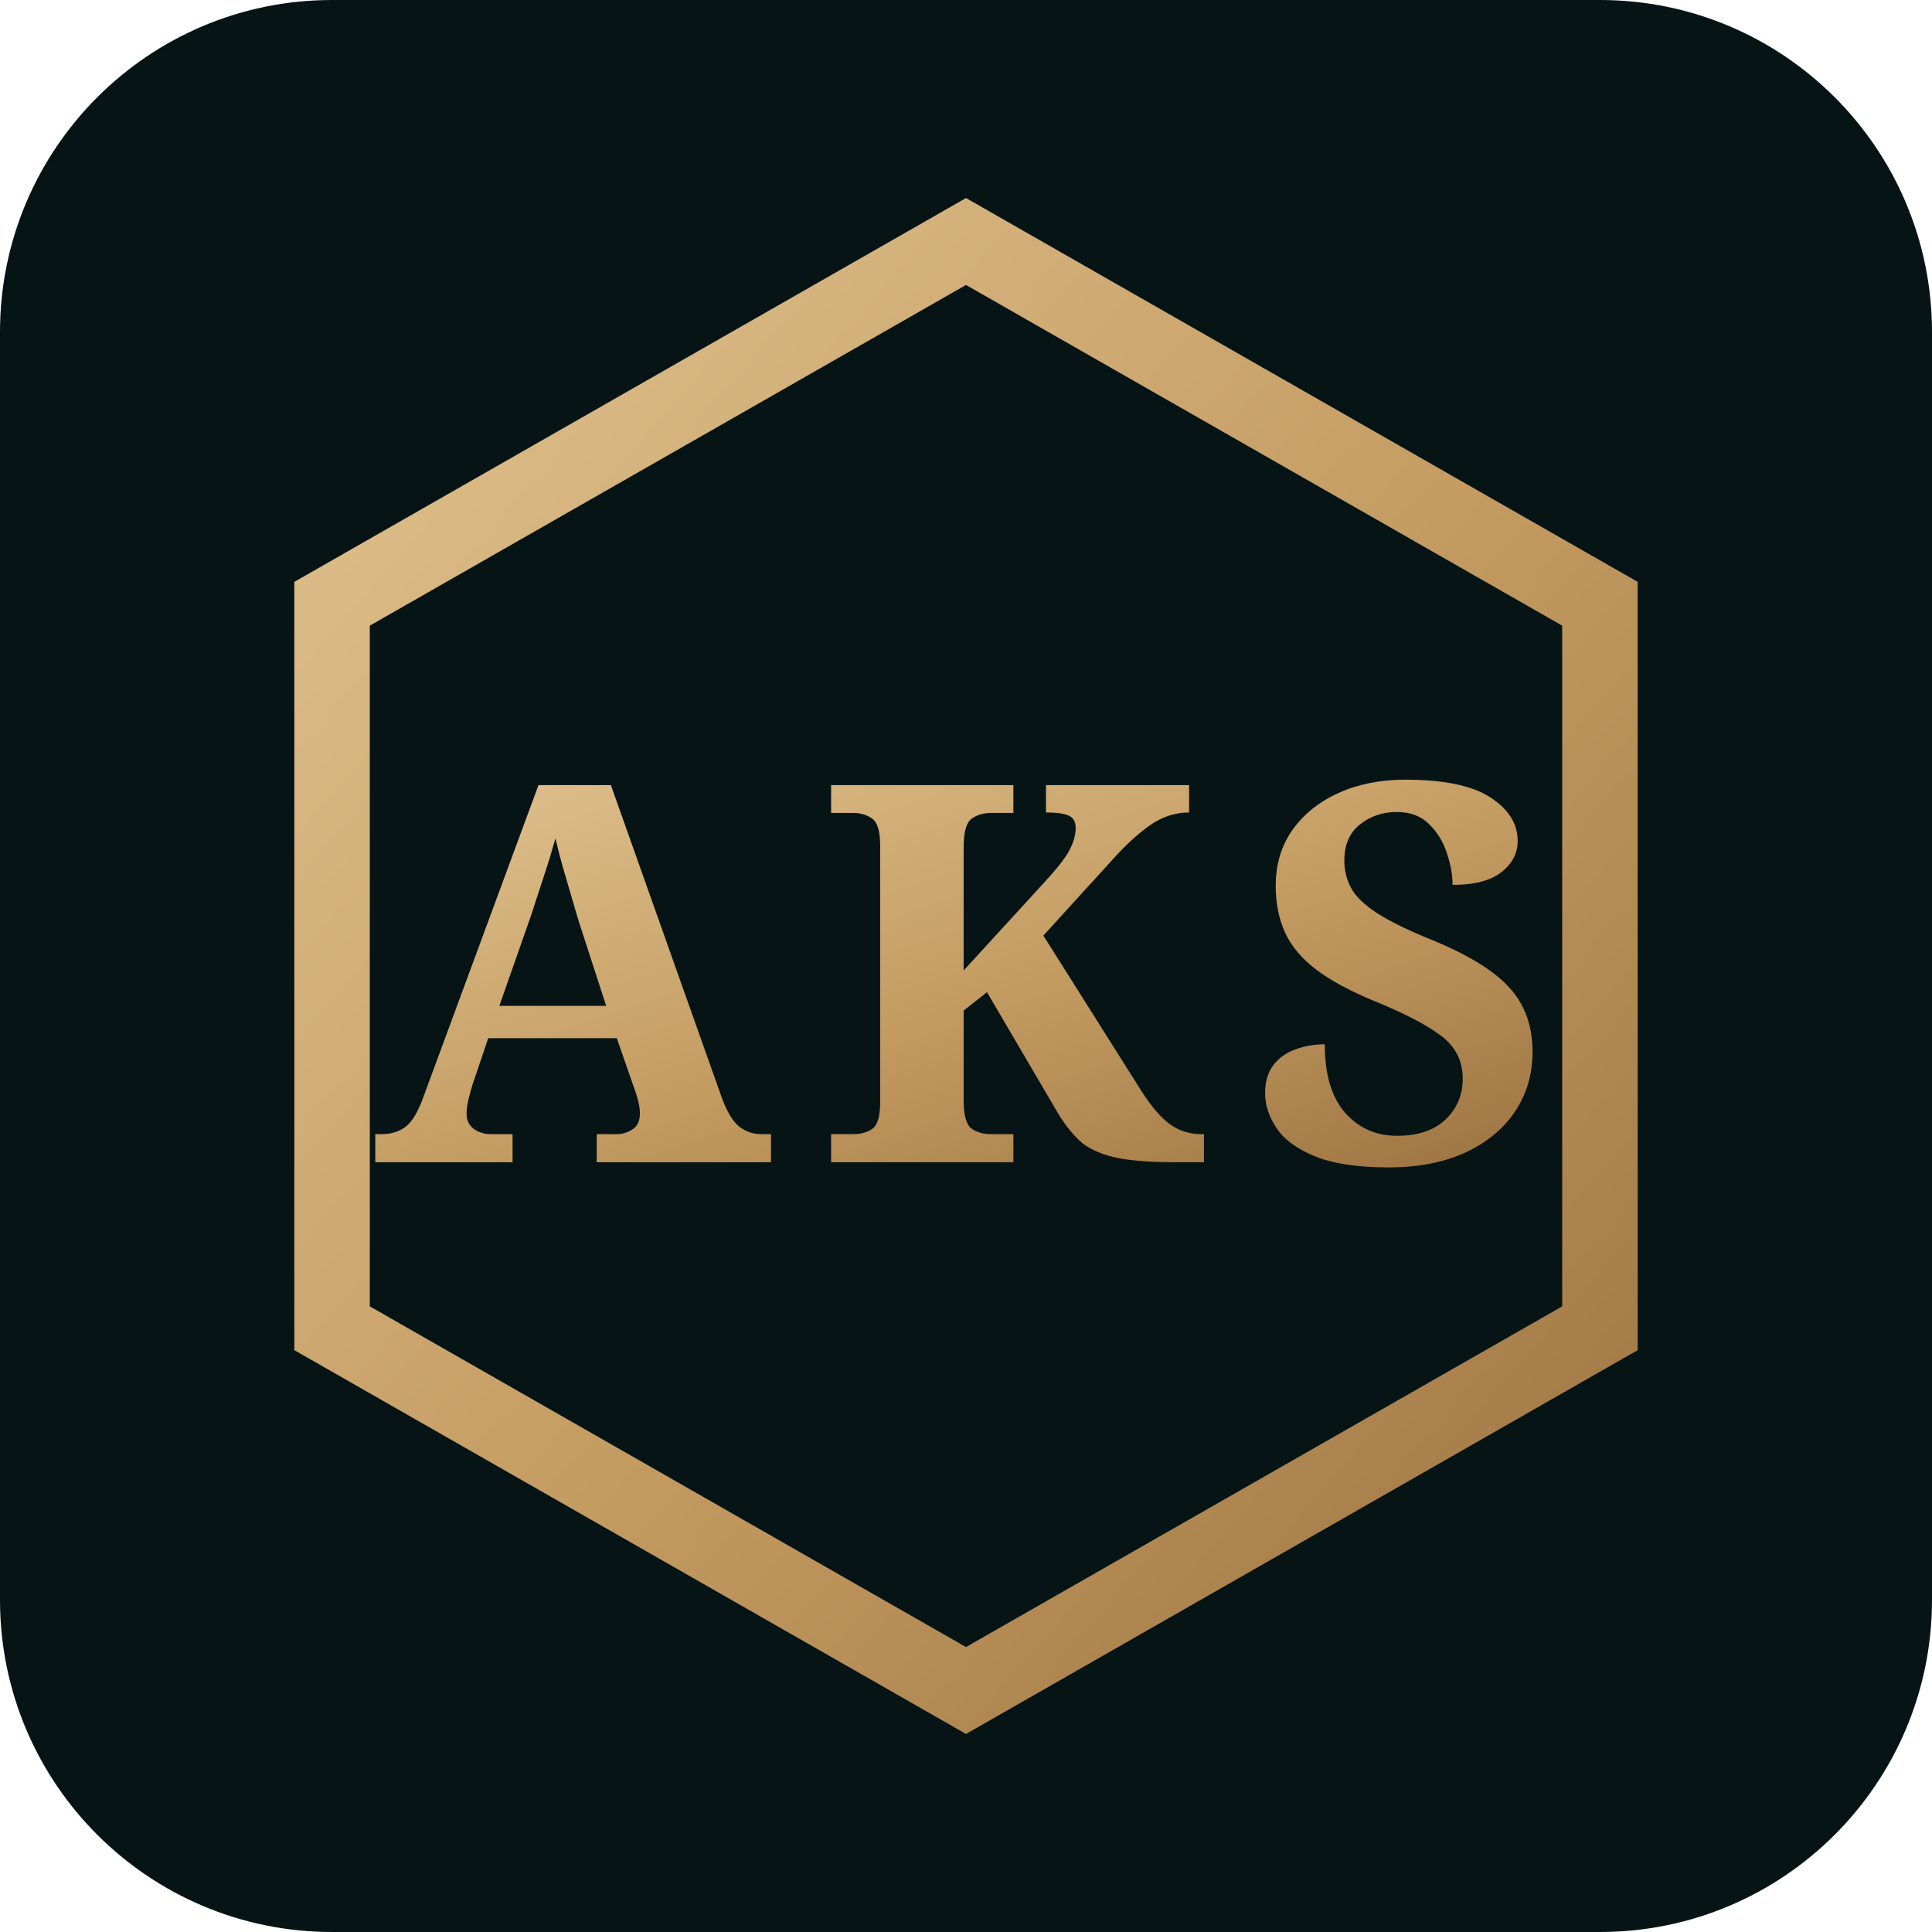
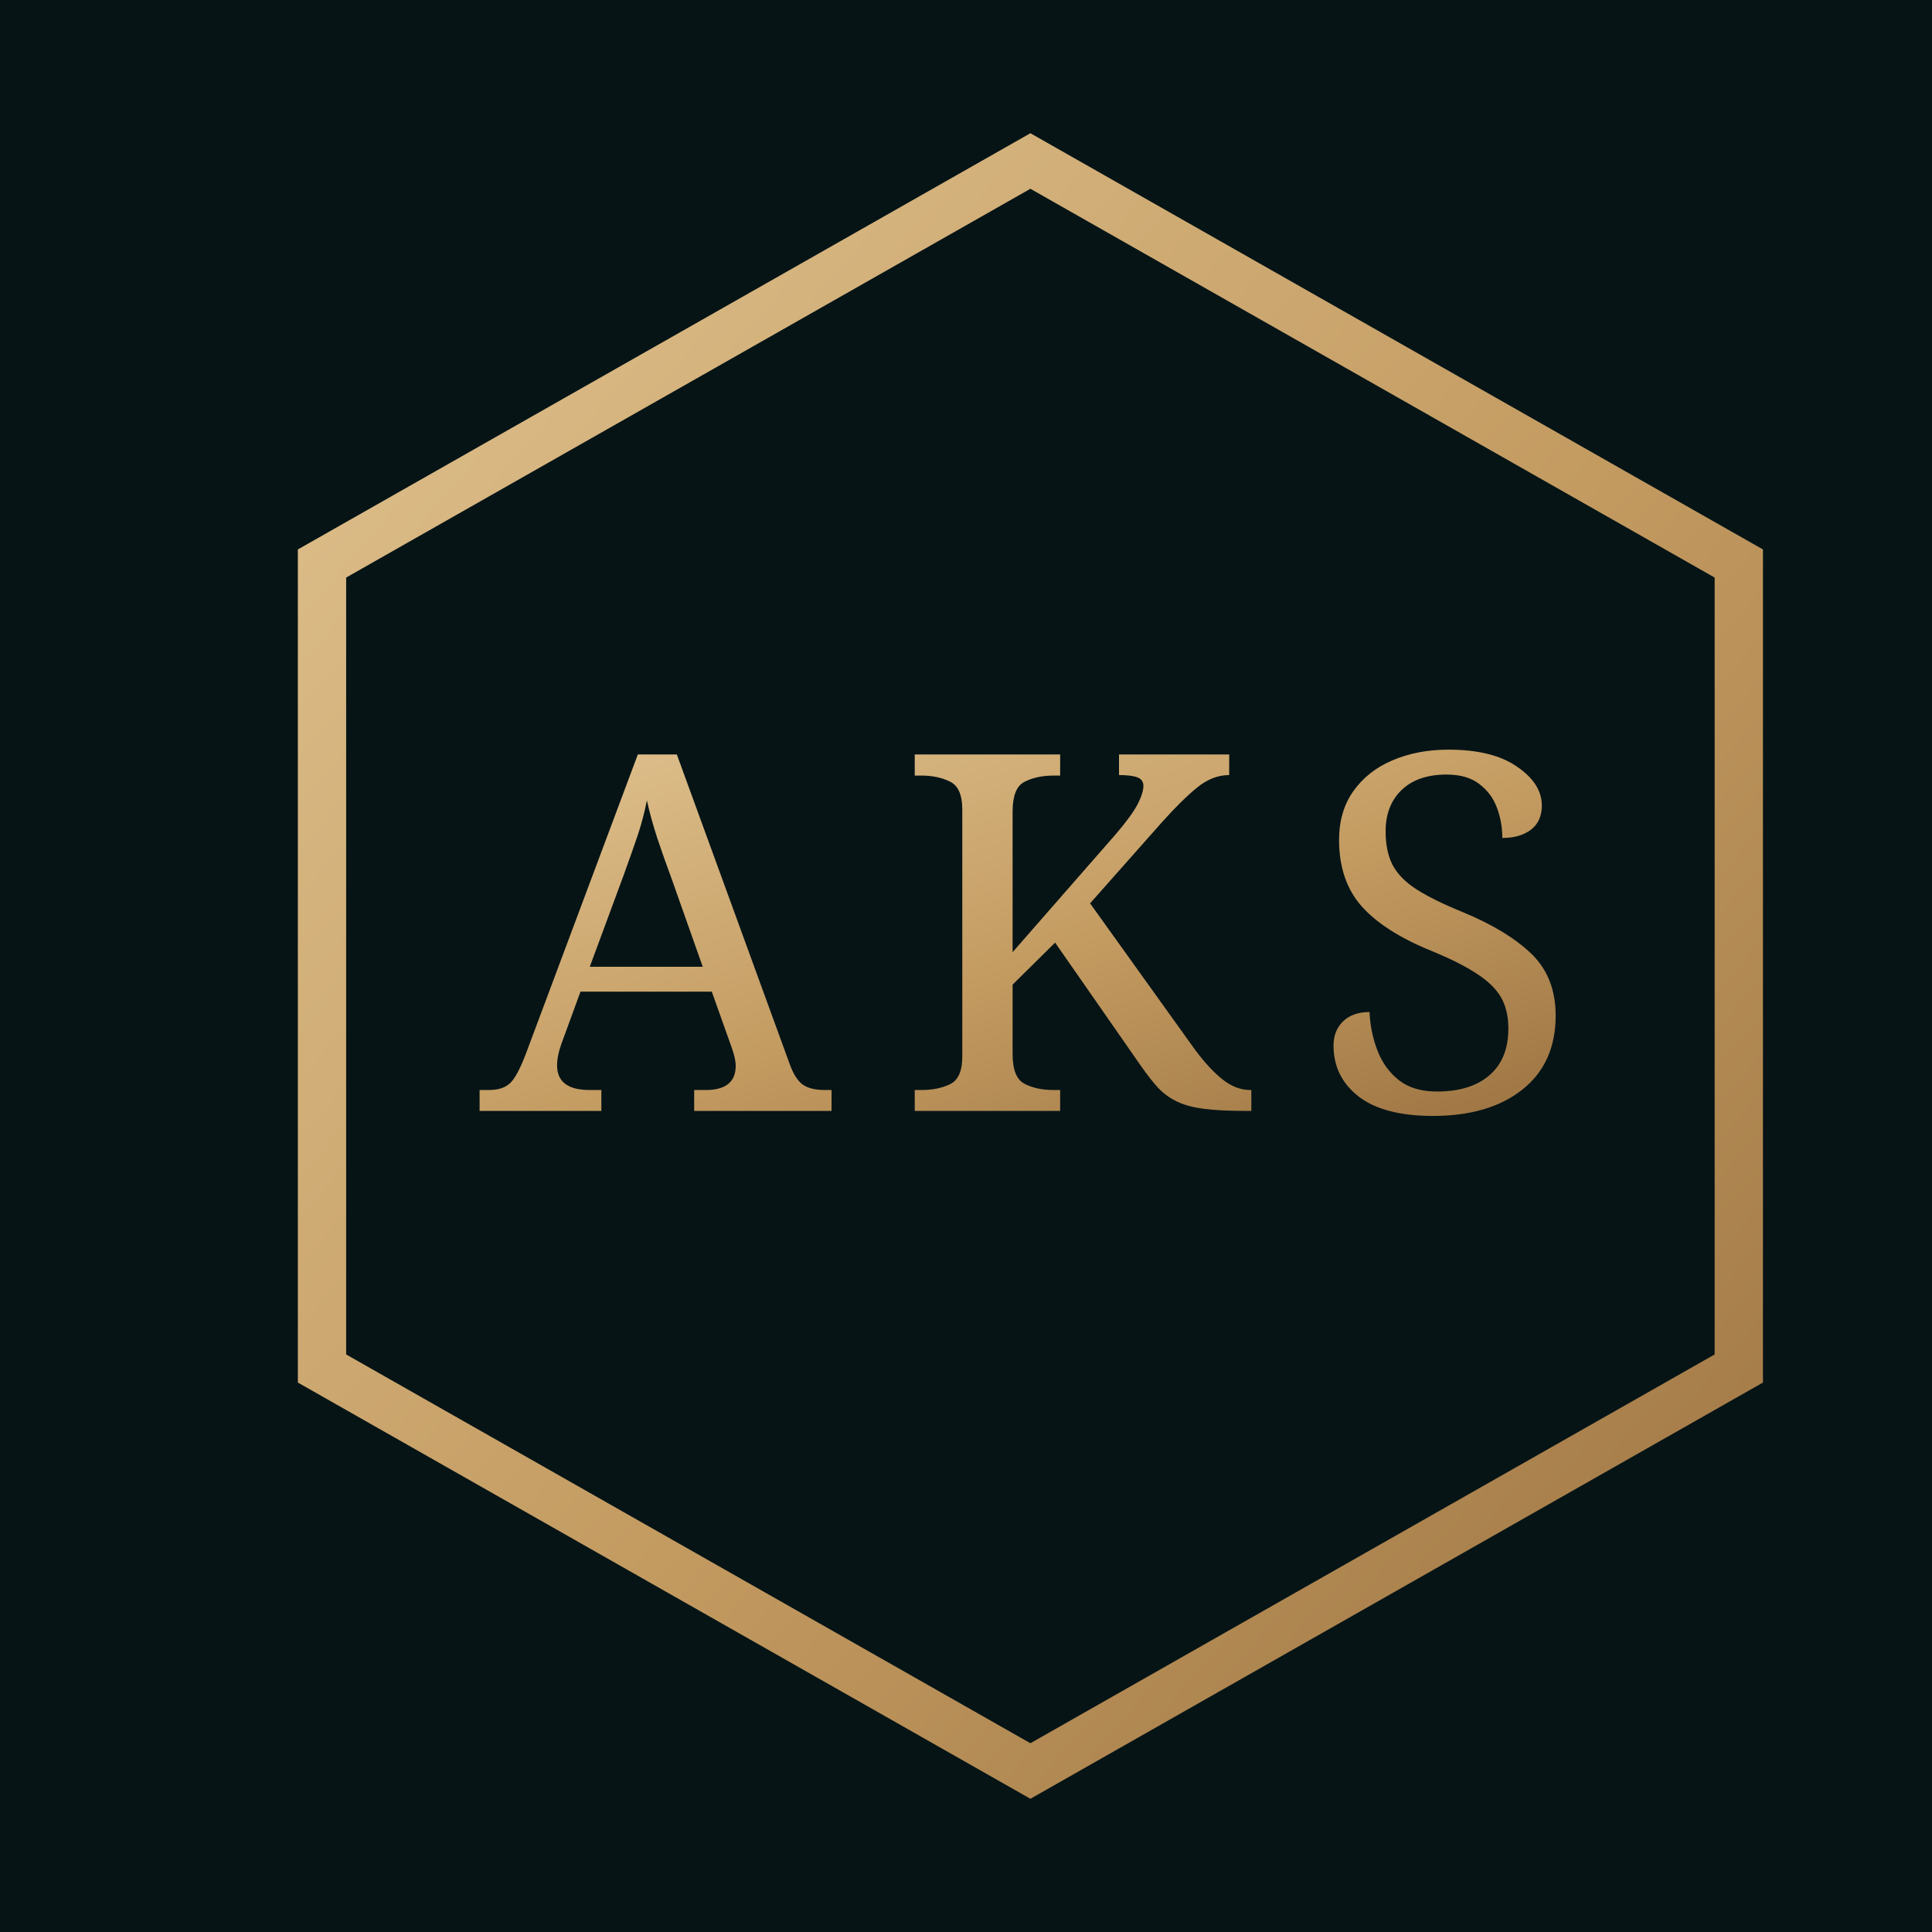
- <svg xmlns="http://www.w3.org/2000/svg" viewBox="0 0 128 128">
+ <svg xmlns="http://www.w3.org/2000/svg" viewBox="0 0 120 120">
  <defs>
    <linearGradient id="gold" x1="0" y1="0" x2="1" y2="1">
      <stop offset="0" stop-color="#e0c28f" />
      <stop offset=".55" stop-color="#c39b61" />
      <stop offset="1" stop-color="#9d7442" />
    </linearGradient>
  </defs>
-   <rect width="128" height="128" rx="22" fill="#061416" />
-   <polygon points="64,16 106,40 106,88 64,112 22,88 22,40" fill="none" stroke="url(#gold)" stroke-width="5" />
-   <text x="64" y="77" text-anchor="middle" font-family="Georgia,serif" font-size="35" font-weight="700" letter-spacing="3" fill="url(#gold)">AKS</text>
+   <rect width="120" height="120" fill="#061416" />
+   <g transform="translate(12 10)">
+     <polygon points="52,0 96,25 96,75 52,100 8,75 8,25" fill="none" stroke="url(#gold)" stroke-width="3" />
+     <text x="52" y="59" text-anchor="middle" font-family="Georgia,serif" font-size="31" letter-spacing="4" fill="url(#gold)">AKS</text>
+   </g>
</svg>
